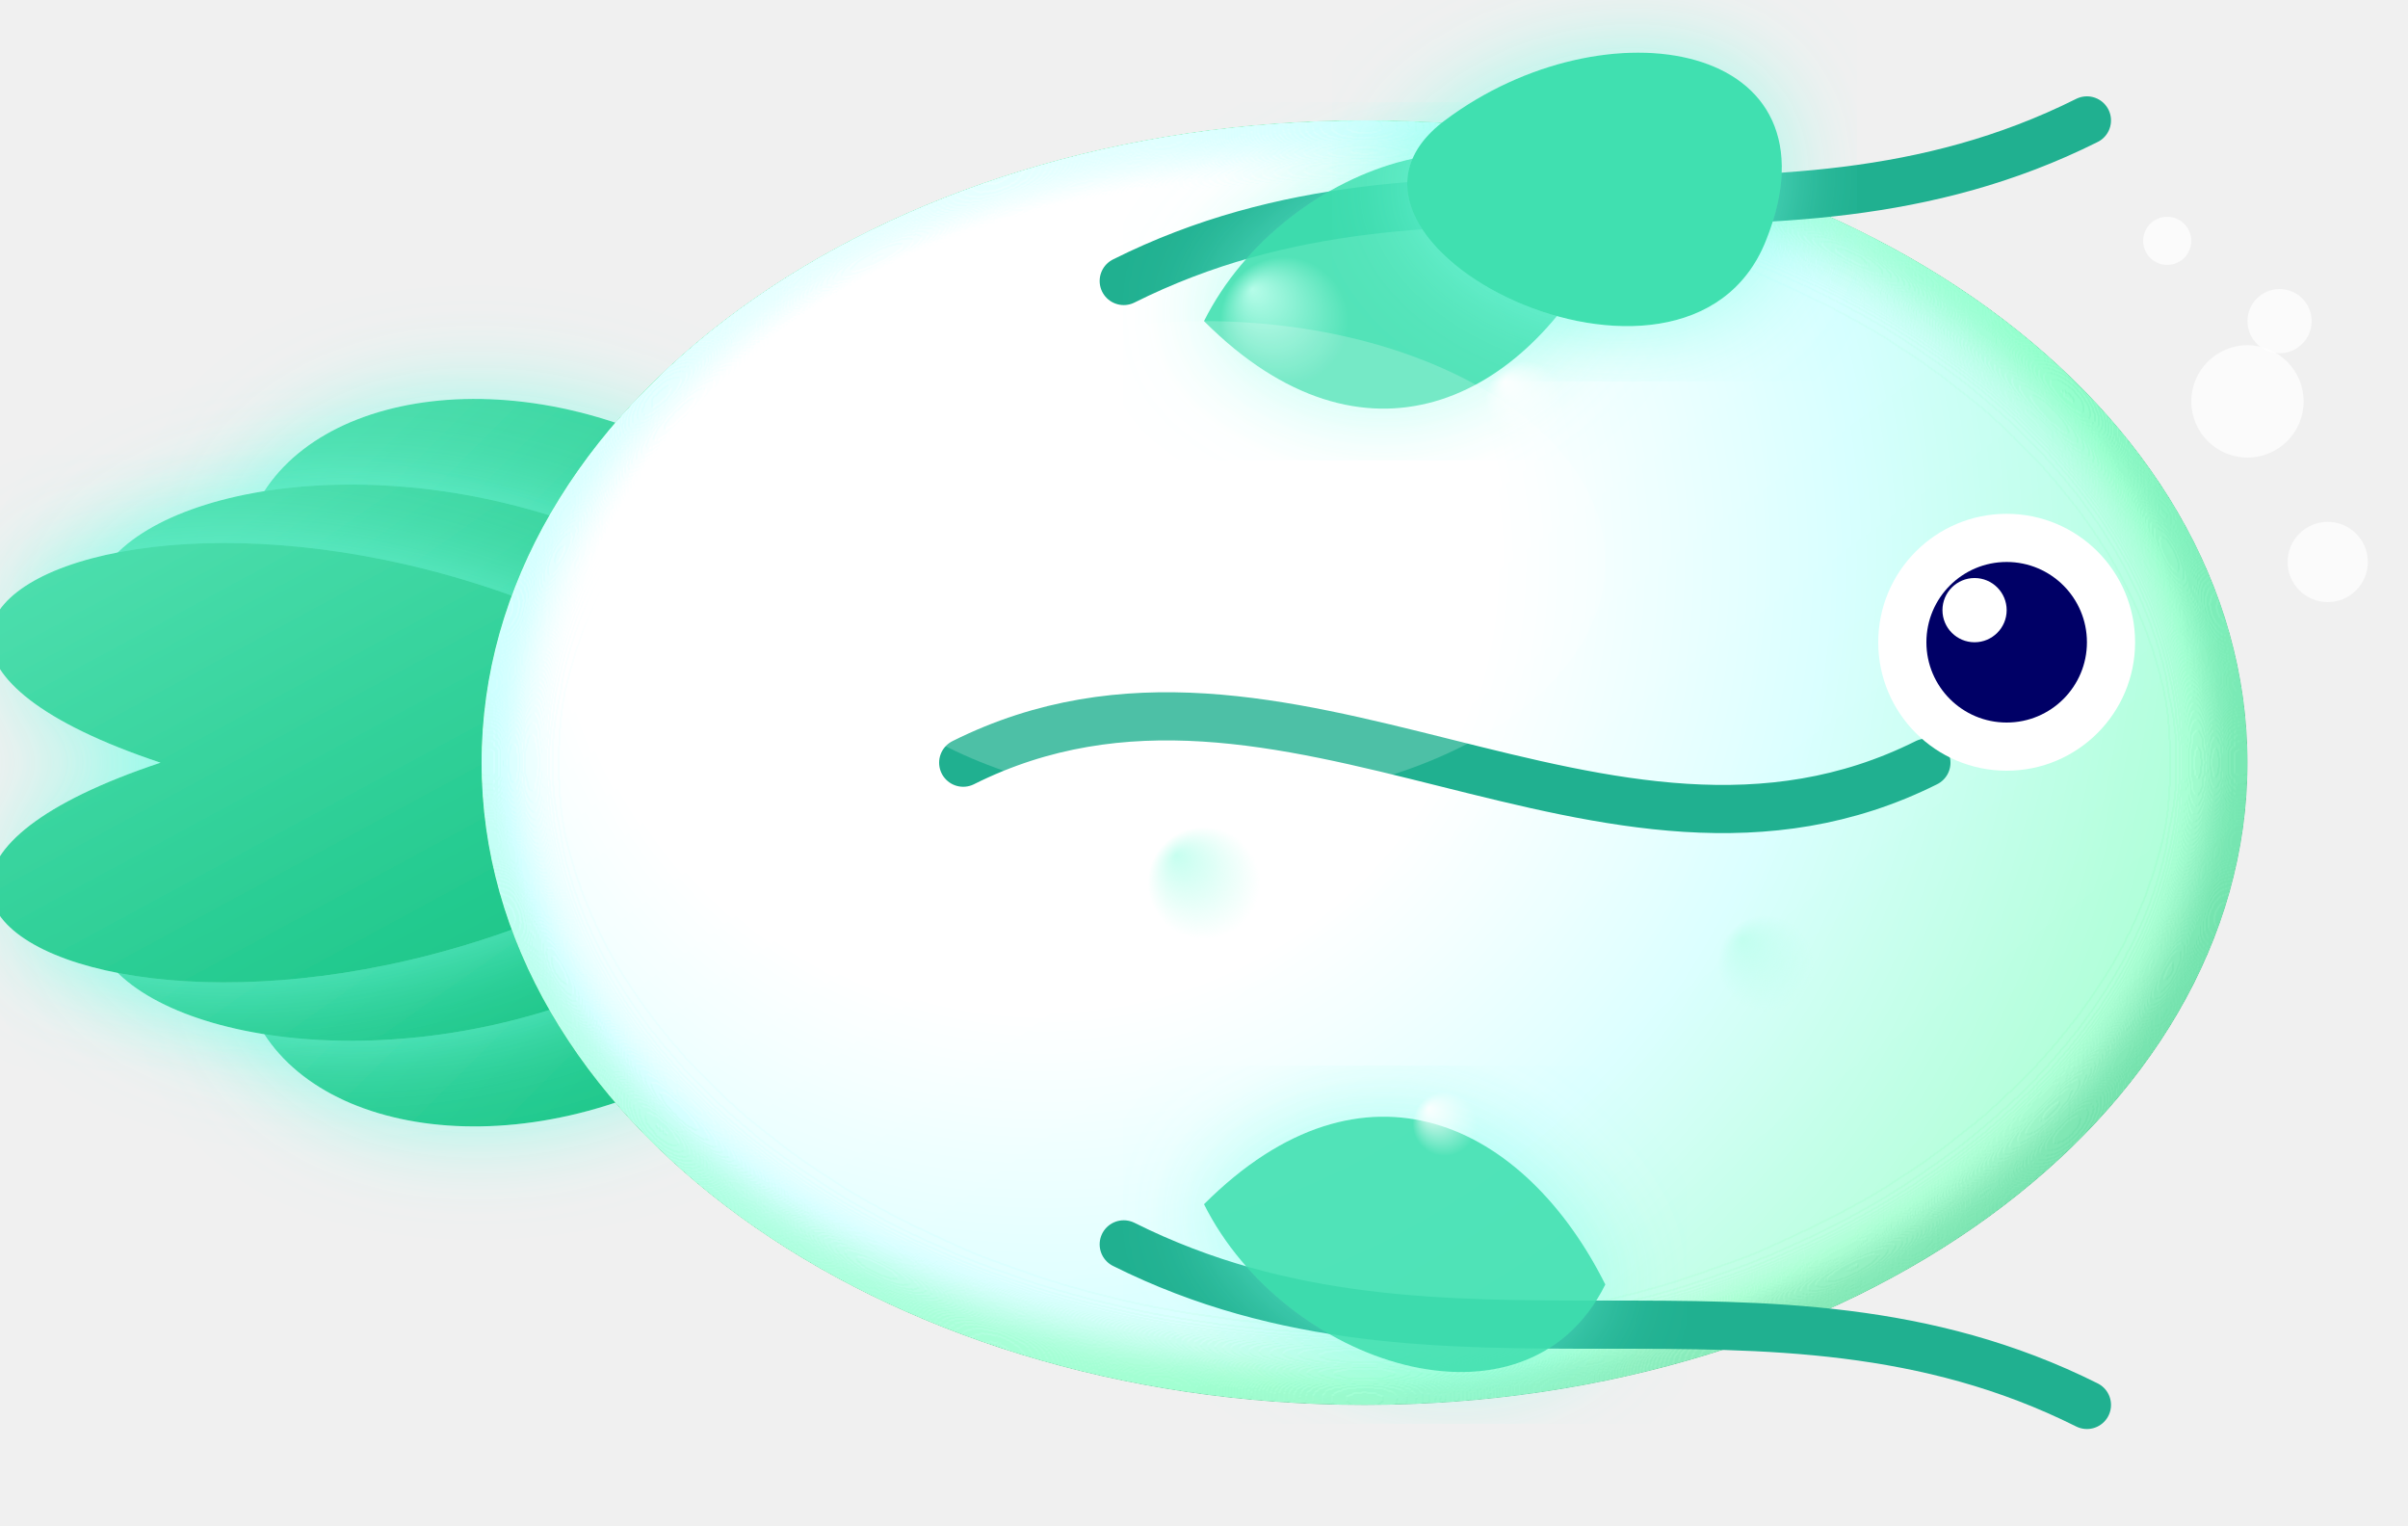
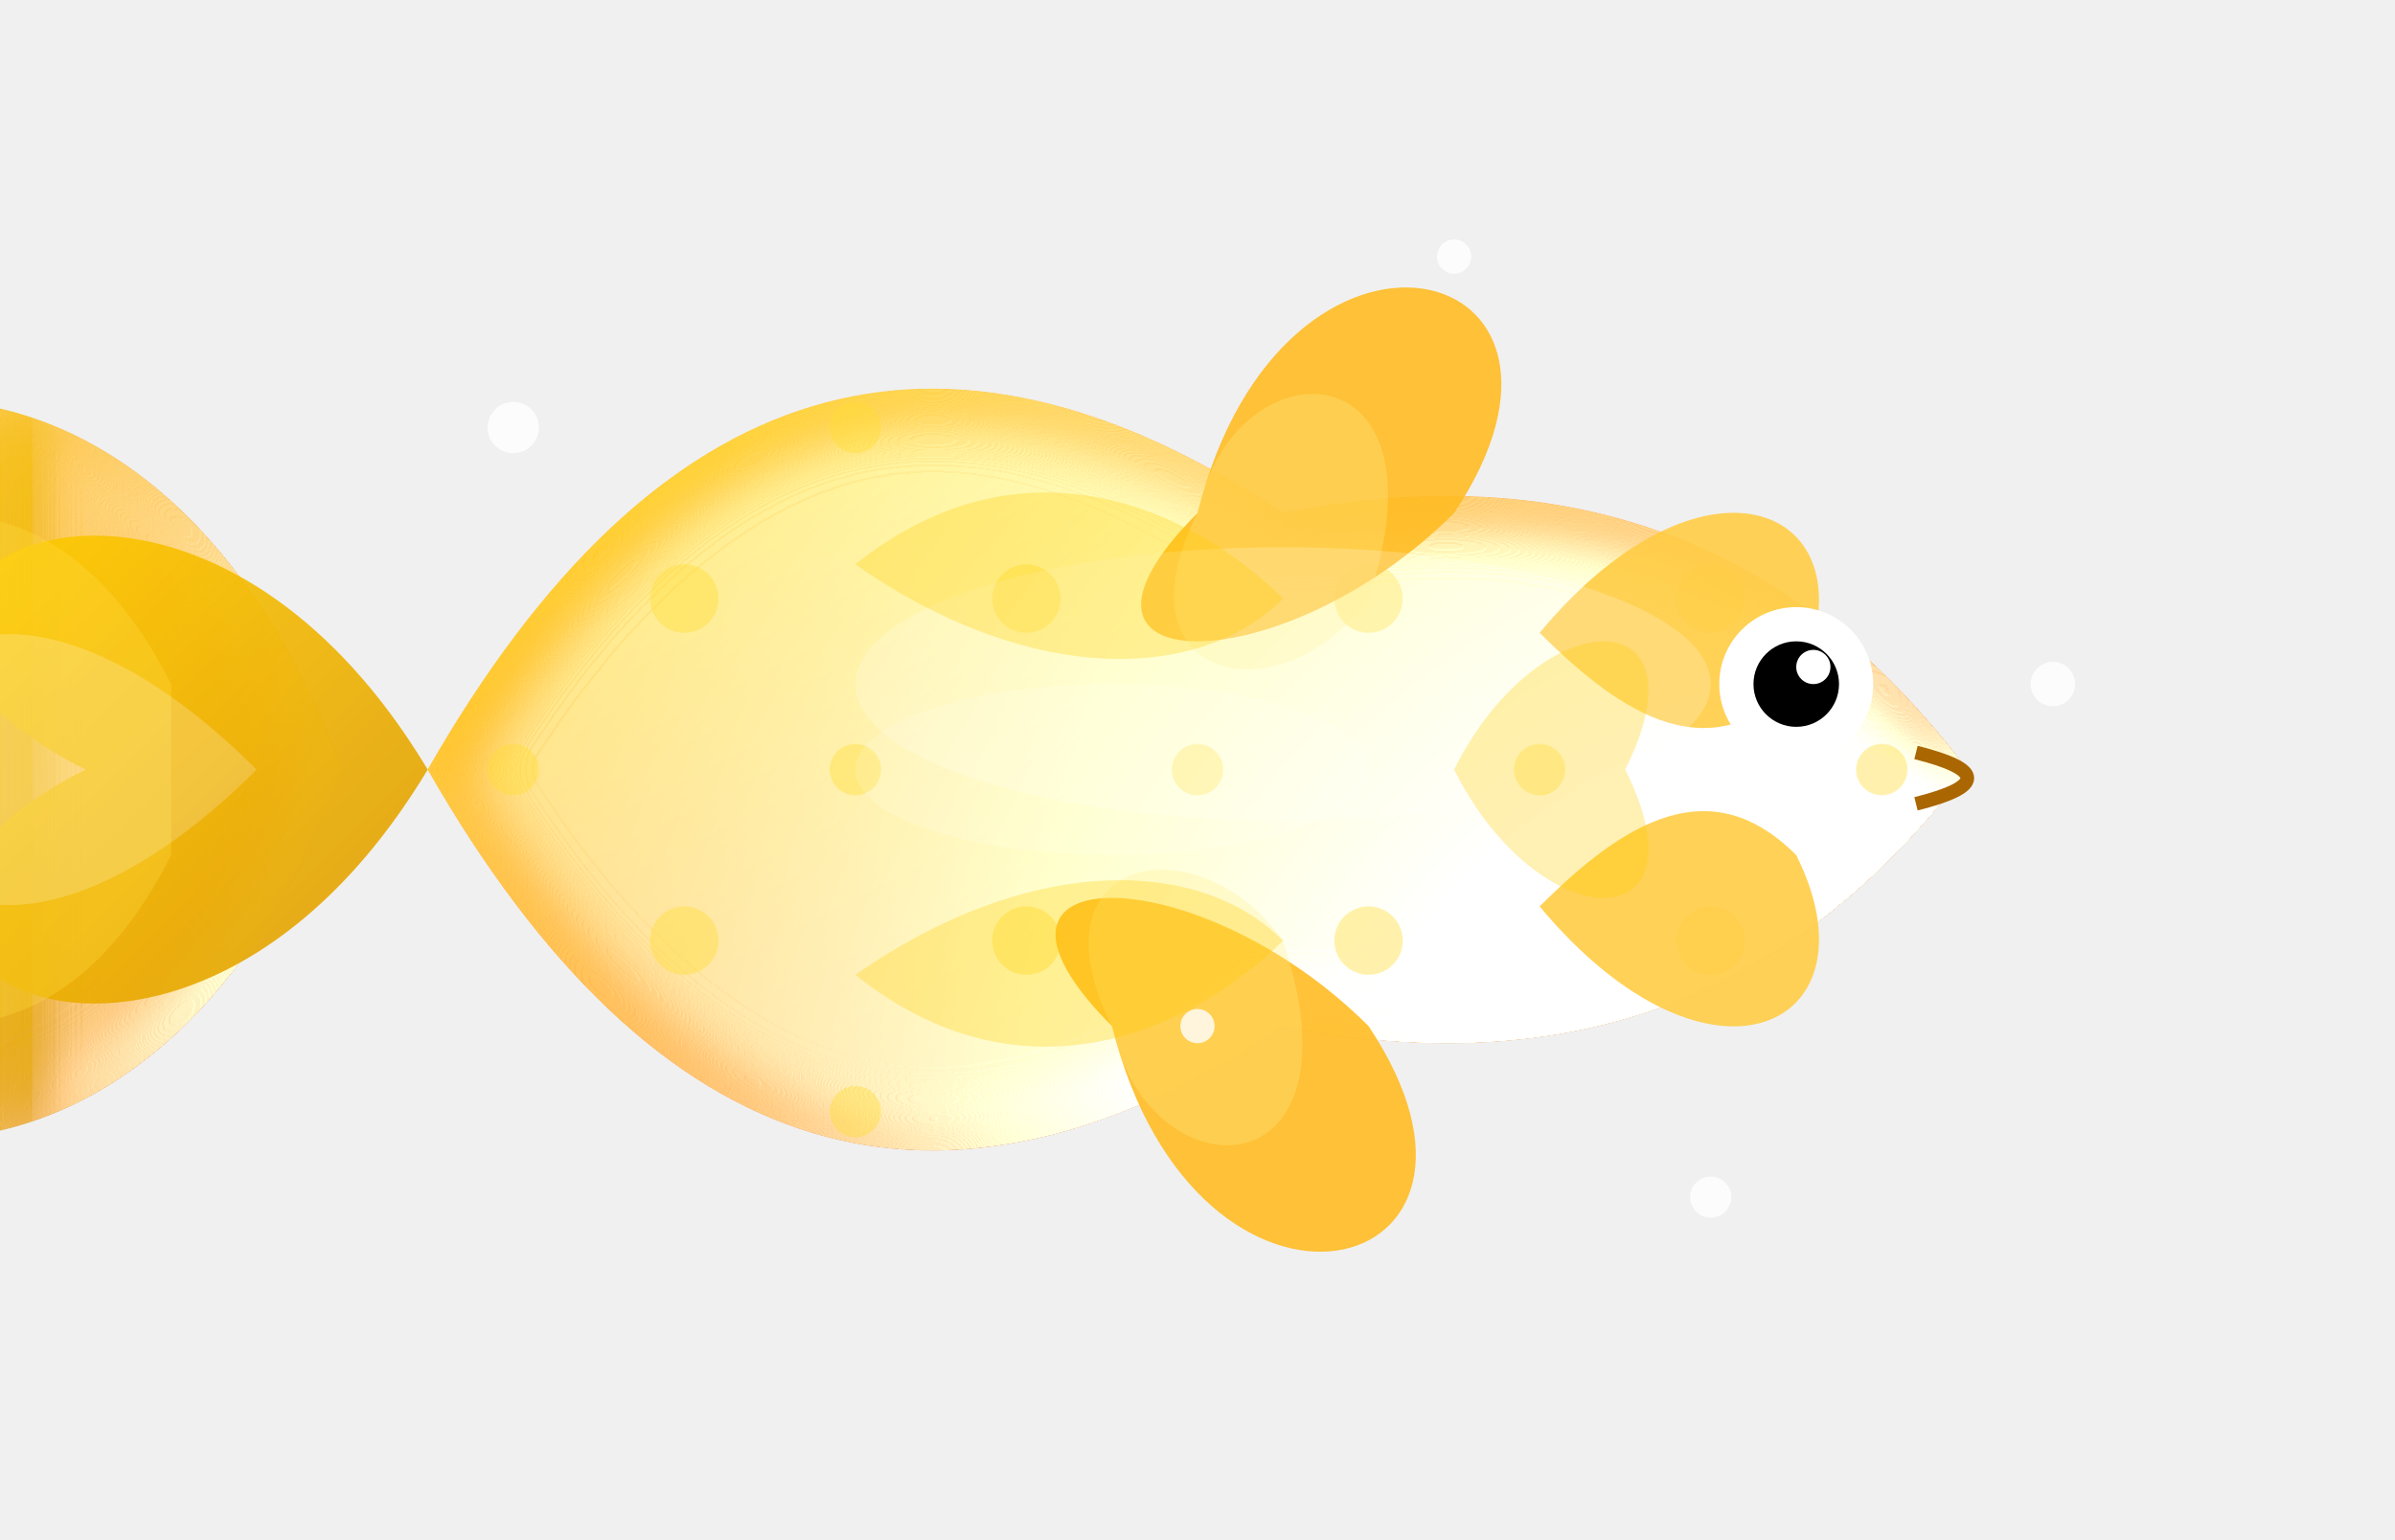
- <svg xmlns="http://www.w3.org/2000/svg" width="150" height="95">
+ <svg xmlns="http://www.w3.org/2000/svg" width="140" height="90">
  <defs>
    <linearGradient id="bodyGradient" x1="0%" y1="0%" x2="100%" y2="100%">
-       <stop offset="0%" style="stop-color:#60f0c0;stop-opacity:1" />
-       <stop offset="50%" style="stop-color:#30e0a0;stop-opacity:1" />
-       <stop offset="100%" style="stop-color:#10c080;stop-opacity:1" />
+       <stop offset="0%" style="stop-color:#ffd700;stop-opacity:1" />
+       <stop offset="50%" style="stop-color:#ffaa00;stop-opacity:1" />
+       <stop offset="100%" style="stop-color:#cc8800;stop-opacity:1" />
    </linearGradient>
    <linearGradient id="tailGradient" x1="0%" y1="0%" x2="100%" y2="100%">
-       <stop offset="0%" style="stop-color:#50e0b0;stop-opacity:1" />
-       <stop offset="100%" style="stop-color:#10c080;stop-opacity:1" />
+       <stop offset="0%" style="stop-color:#ffcc00;stop-opacity:1" />
+       <stop offset="100%" style="stop-color:#dd9900;stop-opacity:1" />
    </linearGradient>
-     <radialGradient id="sparkleGradient1" cx="50%" cy="50%" r="50%" fx="25%" fy="25%">
-       <stop offset="0%" style="stop-color:#ffffff;stop-opacity:0.9" />
-       <stop offset="100%" style="stop-color:#ffffff;stop-opacity:0" />
-     </radialGradient>
-     <radialGradient id="sparkleGradient2" cx="50%" cy="50%" r="50%" fx="25%" fy="25%">
-       <stop offset="0%" style="stop-color:#c0ffee;stop-opacity:0.9" />
-       <stop offset="100%" style="stop-color:#c0ffee;stop-opacity:0" />
-     </radialGradient>
-     <filter id="glowFilter" x="-20%" y="-20%" width="140%" height="140%">
+     <filter id="sparkleFilter" x="-30%" y="-30%" width="160%" height="160%">
      <feGaussianBlur in="SourceAlpha" stdDeviation="2" result="blur" />
-       <feOffset in="blur" dx="0" dy="0" result="offsetBlur" />
-       <feSpecularLighting in="blur" surfaceScale="5" specularConstant="1.2" specularExponent="15" lighting-color="#ffffff" result="specOut">
-         <fePointLight x="65" y="35" z="80" />
+       <feSpecularLighting in="blur" surfaceScale="8" specularConstant="1.5" specularExponent="20" lighting-color="#ffffff" result="specOut">
+         <fePointLight x="60" y="30" z="80" />
      </feSpecularLighting>
      <feComposite in="specOut" in2="SourceAlpha" operator="in" result="specOut" />
      <feComposite in="SourceGraphic" in2="specOut" operator="arithmetic" k1="0" k2="1" k3="1" k4="0" result="lit" />
    </filter>
-     <filter id="magicalEffect" x="-20%" y="-20%" width="140%" height="140%">
-       <feGaussianBlur in="SourceAlpha" stdDeviation="3" result="blur" />
-       <feColorMatrix in="blur" type="matrix" values="0 0 0 0 0.2 0 0 0 0 1 0 0 0 0 0.8 0 0 0 0.7 0" result="coloredBlur" />
-       <feBlend in="SourceGraphic" in2="coloredBlur" mode="normal" />
-     </filter>
-     <pattern id="scalePattern" patternUnits="userSpaceOnUse" width="15" height="15" patternTransform="rotate(45)">
-       <path d="M 0,0 C 7.5,0 15,7.5 15,15 C 15,7.5 7.5,0 0,0 z" fill="#30d0a0" opacity="0.25" />
+     <pattern id="scalePattern" patternUnits="userSpaceOnUse" width="10" height="10" patternTransform="rotate(45)">
+       <path d="M 0,0 C 5,0 10,5 10,10 C 10,5 5,0 0,0 z" fill="#ffcc44" opacity="0.3" />
+     </pattern>
+     <pattern id="texturePattern" patternUnits="userSpaceOnUse" width="20" height="20">
+       <rect width="20" height="20" fill="none" />
+       <circle cx="10" cy="10" r="2" fill="#ffdd33" opacity="0.4" />
+       <circle cx="0" cy="0" r="1.5" fill="#ffdd33" opacity="0.4" />
+       <circle cx="20" cy="20" r="1.5" fill="#ffdd33" opacity="0.4" />
+       <circle cx="0" cy="20" r="1.5" fill="#ffdd33" opacity="0.4" />
+       <circle cx="20" cy="0" r="1.5" fill="#ffdd33" opacity="0.4" />
    </pattern>
  </defs>
-   <g transform="translate(0, 47.5)">
-     <path d="M 60,0 C 45,-35 0,-25 20,0 C 0,25 45,35 60,0 Z" fill="url(#tailGradient)" filter="url(#magicalEffect)" />
-     <path d="M 55,0 C 35,-30 -15,-15 15,0 C -15,15 35,30 55,0 Z" fill="url(#tailGradient)" filter="url(#magicalEffect)" />
-     <path d="M 50,0 C 20,-25 -20,-10 10,0 C -20,10 20,25 50,0 Z" fill="url(#tailGradient)" filter="url(#magicalEffect)" />
+   <g transform="translate(50, 45)">
+     <path d="M -30,0 C -45,-40 -85,-15 -60,0 C -85,15 -45,40 -30,0 Z" fill="url(#tailGradient)" opacity="0.95" filter="url(#sparkleFilter)" />
+     <path d="M -25,0 C -40,-25 -65,-10 -45,0 C -65,10 -40,25 -25,0 Z" fill="url(#tailGradient)" opacity="0.9" />
+     <path d="M -40,-5 C -50,-25 -70,-10 -55,0 C -70,10 -50,25 -40,5 Z" fill="#ffdd44" opacity="0.3" />
+     <path d="M -35,0 C -50,-15 -60,-5 -50,0 C -60,5 -50,15 -35,0 Z" fill="#ffffff" opacity="0.2" />
+     <path d="M -25,0 Q -5,-35 25,-15 Q 50,-20 65,0 Q 50,20 25,15 Q -5,35 -25,0 Z" fill="url(#bodyGradient)" filter="url(#sparkleFilter)" />
+     <path d="M -25,0 Q -5,-35 25,-15 Q 50,-20 65,0 Q 50,20 25,15 Q -5,35 -25,0 Z" fill="url(#scalePattern)" />
+     <path d="M -25,0 Q -5,-35 25,-15 Q 50,-20 65,0 Q 50,20 25,15 Q -5,35 -25,0 Z" fill="url(#texturePattern)" />
+     <path d="M 20,-15 C 25,-35 45,-30 35,-15 C 25,-5 10,-5 20,-15" fill="#ffbb22" opacity="0.9" />
+     <path d="M 20,-15 C 22,-25 35,-25 30,-10 C 25,-3 15,-5 20,-15" fill="#ffee88" opacity="0.3" />
+     <path d="M 15,15 C 20,35 40,30 30,15 C 20,5 5,5 15,15" fill="#ffbb22" opacity="0.9" />
+     <path d="M 15,15 C 17,25 30,25 25,10 C 20,3 10,5 15,15" fill="#ffee88" opacity="0.3" />
+     <path d="M 40,-8 C 50,-20 60,-15 55,-5 C 50,0 45,-3 40,-8" fill="#ffcc44" opacity="0.9" />
+     <path d="M 40,8 C 50,20 60,15 55,5 C 50,0 45,3 40,8" fill="#ffcc44" opacity="0.9" />
+     <circle cx="55" cy="-5" r="4.5" fill="white" />
+     <circle cx="55" cy="-5" r="2.5" fill="black" />
+     <circle cx="56" cy="-6" r="1" fill="white" />
+     <path d="M 62,-1 C 66,0 66,1 62,2" fill="none" stroke="#aa6600" stroke-width="0.8" />
+     <ellipse cx="25" cy="-5" rx="25" ry="8" fill="white" opacity="0.2" />
+     <ellipse cx="15" cy="0" rx="15" ry="5" fill="white" opacity="0.15" />
+     <path d="M 0,-12 C 10,-20 20,-15 25,-10 C 20,-5 10,-5 0,-12" fill="#ffcc00" opacity="0.3" />
+     <path d="M 0,12 C 10,20 20,15 25,10 C 20,5 10,5 0,12" fill="#ffcc00" opacity="0.3" />
+     <path d="M 35,0 C 40,-10 50,-10 45,0 C 50,10 40,10 35,0" fill="#ffcc00" opacity="0.3" />
  </g>
-   <ellipse cx="85" cy="47.5" rx="55" ry="40" fill="url(#bodyGradient)" filter="url(#glowFilter)" />
-   <ellipse cx="85" cy="47.5" rx="55" ry="40" fill="url(#scalePattern)" />
-   <path d="M 70,17.5 C 90,7.5 110,17.5 130,7.5" fill="none" stroke="#20b090" stroke-width="3" stroke-linecap="round" />
-   <path d="M 70,77.5 C 90,87.5 110,77.5 130,87.5" fill="none" stroke="#20b090" stroke-width="3" stroke-linecap="round" />
-   <path d="M 60,47.5 C 80,37.5 100,57.5 120,47.5" fill="none" stroke="#20b090" stroke-width="3" stroke-linecap="round" />
-   <path d="M 75,75 C 80,85 95,90 100,80 C 95,70 85,65 75,75" fill="#40e0b0" opacity="0.9" filter="url(#magicalEffect)" />
-   <path d="M 75,20 C 80,10 95,5 100,15 C 95,25 85,30 75,20" fill="#40e0b0" opacity="0.9" filter="url(#magicalEffect)" />
-   <path d="M 90,7.5 C 100,0 115,2.5 110,15 C 105,27.5 80,15 90,7.5" fill="#40e0b0" filter="url(#magicalEffect)" />
-   <circle cx="125" cy="40" r="8" fill="white" />
-   <circle cx="125" cy="40" r="5" fill="#000066" />
-   <circle cx="123" cy="38" r="2" fill="white" />
-   <g>
-     <circle cx="65" cy="30" r="3" fill="url(#sparkleGradient1)" />
-     <circle cx="80" cy="20" r="4" fill="url(#sparkleGradient2)" />
-     <circle cx="95" cy="25" r="2.5" fill="url(#sparkleGradient1)" />
-     <circle cx="75" cy="55" r="3.5" fill="url(#sparkleGradient2)" />
-     <circle cx="90" cy="70" r="2" fill="url(#sparkleGradient1)" />
-     <circle cx="110" cy="60" r="3" fill="url(#sparkleGradient2)" />
-   </g>
-   <ellipse cx="75" cy="35" rx="25" ry="15" fill="white" opacity="0.2" />
-   <circle cx="140" cy="25" r="3.5" fill="white" opacity="0.7" />
-   <circle cx="145" cy="35" r="2.5" fill="white" opacity="0.7" />
-   <circle cx="142" cy="20" r="2" fill="white" opacity="0.7" />
-   <circle cx="135" cy="15" r="1.5" fill="white" opacity="0.7" />
+   <circle cx="30" cy="25" r="1.5" fill="white" opacity="0.8" />
+   <circle cx="85" cy="15" r="1" fill="white" opacity="0.8" />
+   <circle cx="100" cy="70" r="1.2" fill="white" opacity="0.8" />
+   <circle cx="120" cy="40" r="1.3" fill="white" opacity="0.8" />
+   <circle cx="70" cy="60" r="1" fill="white" opacity="0.8" />
</svg>
